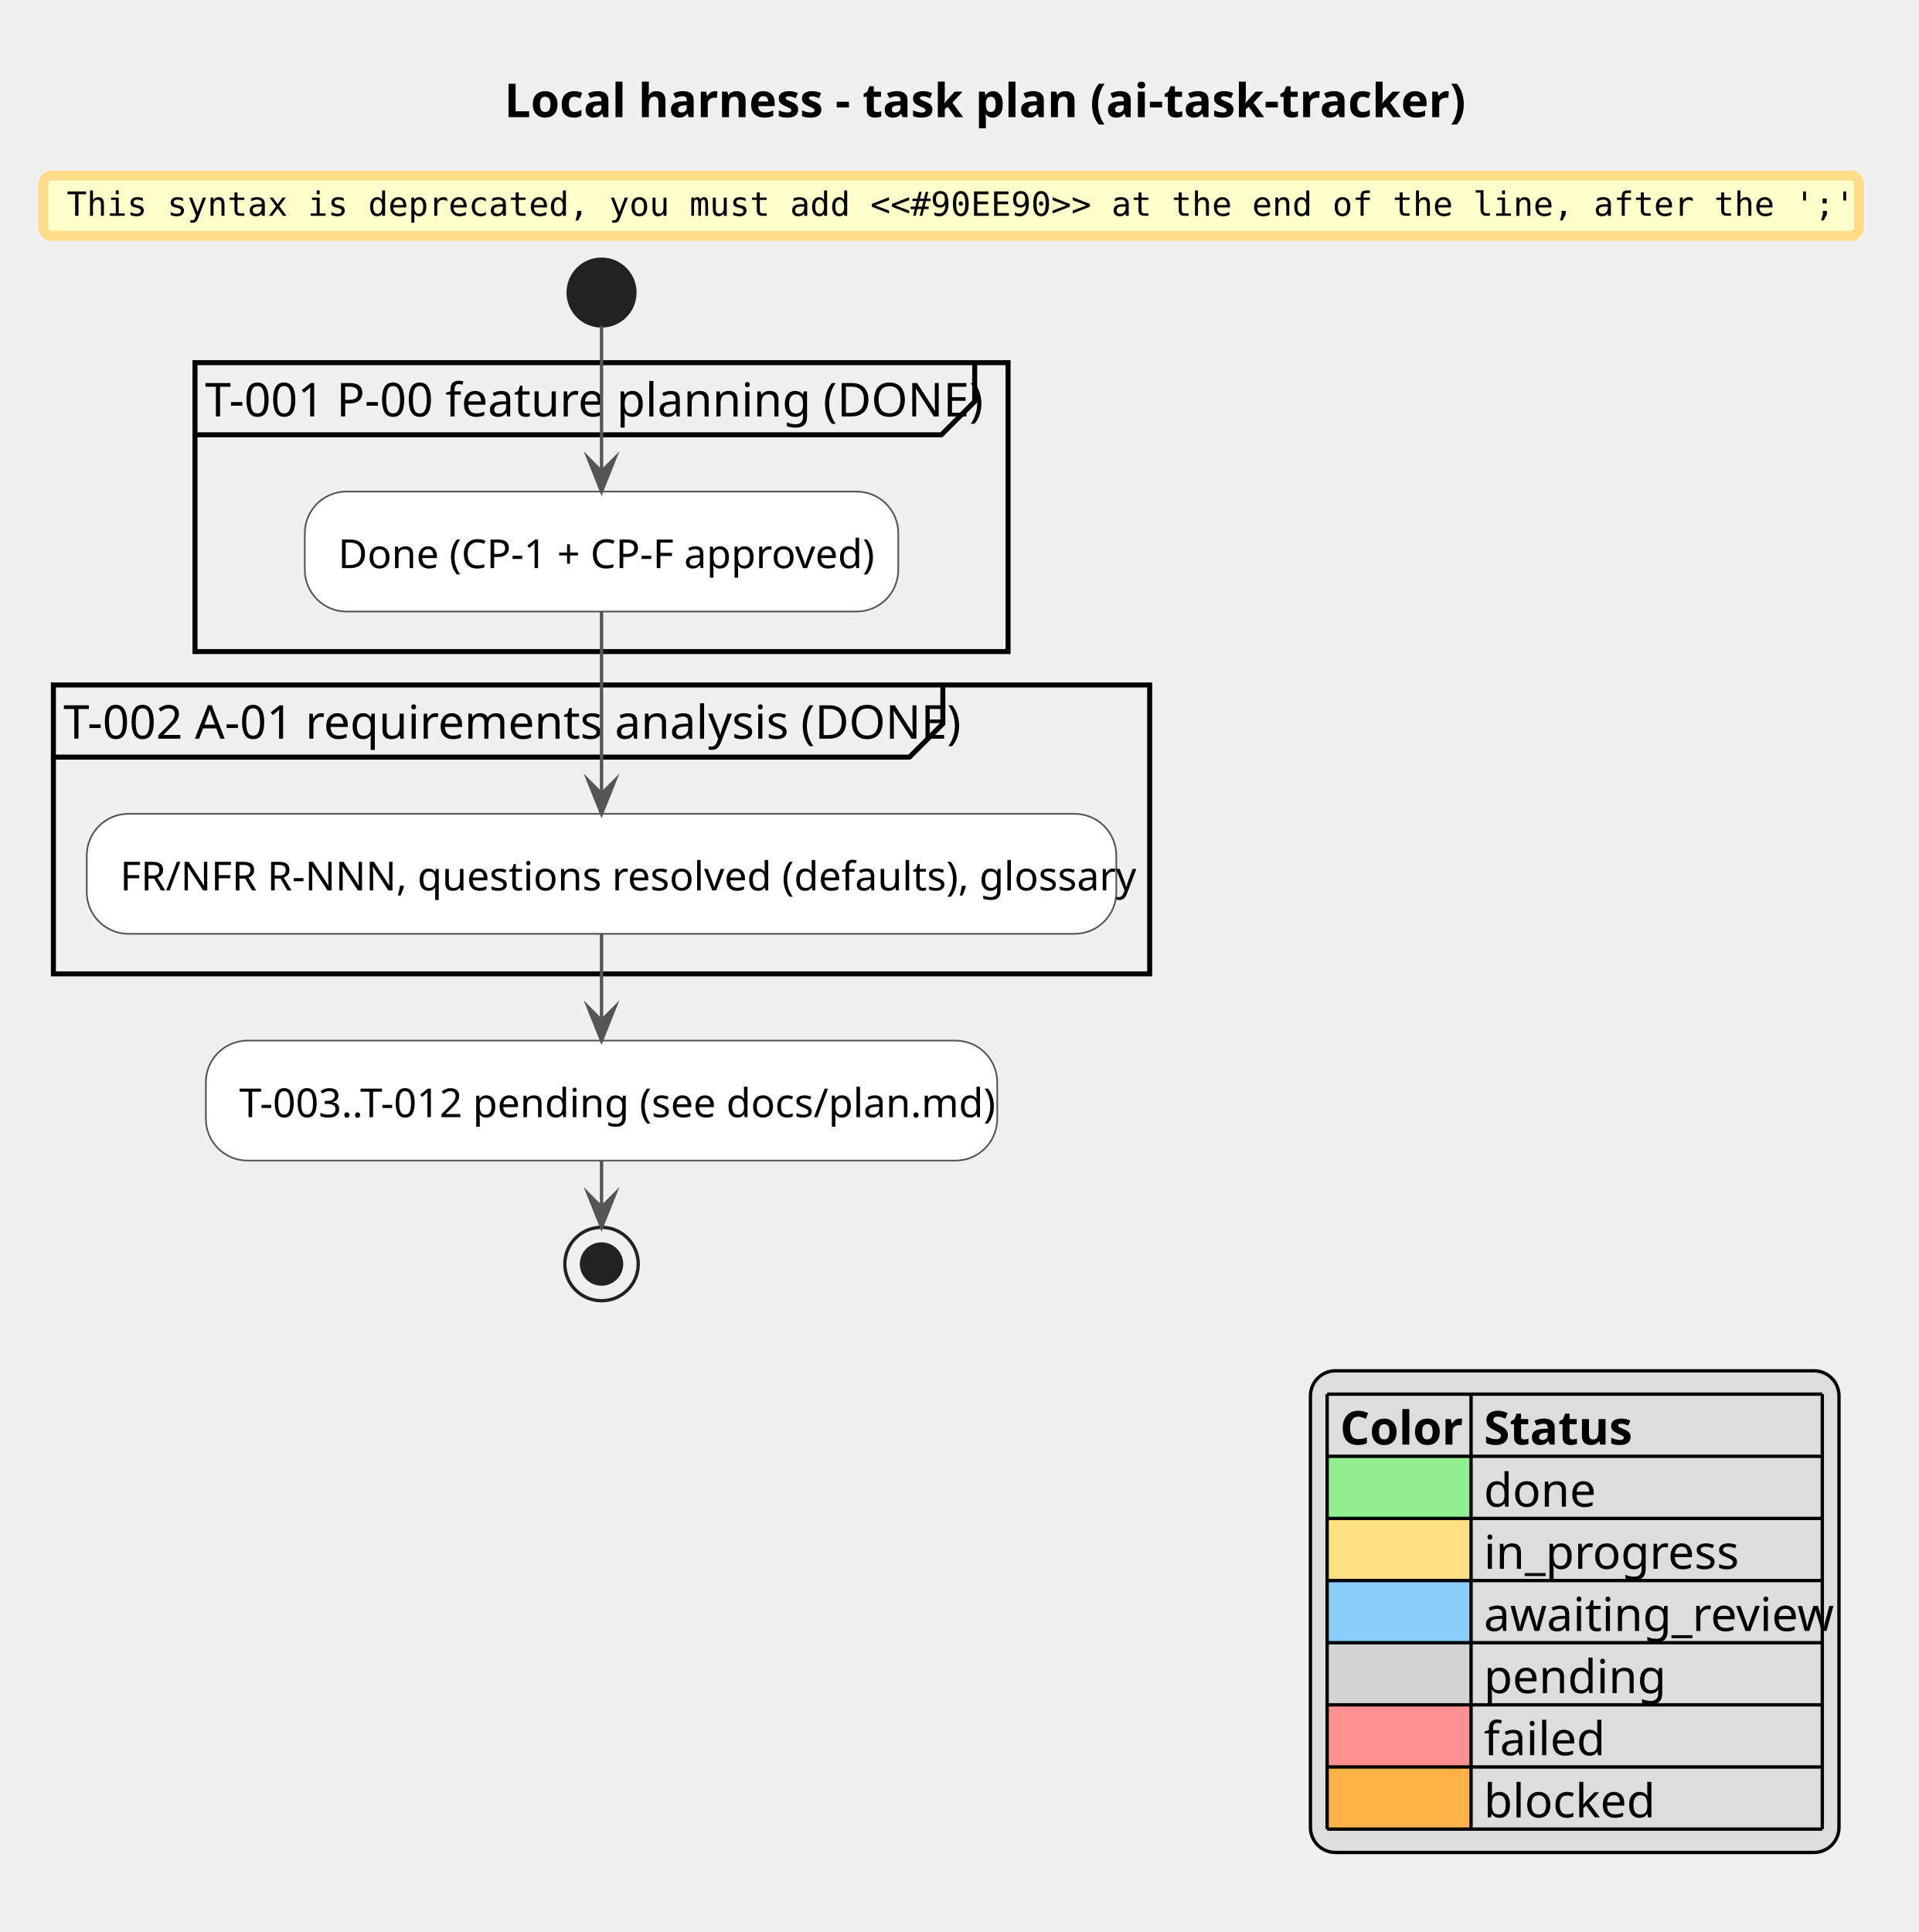
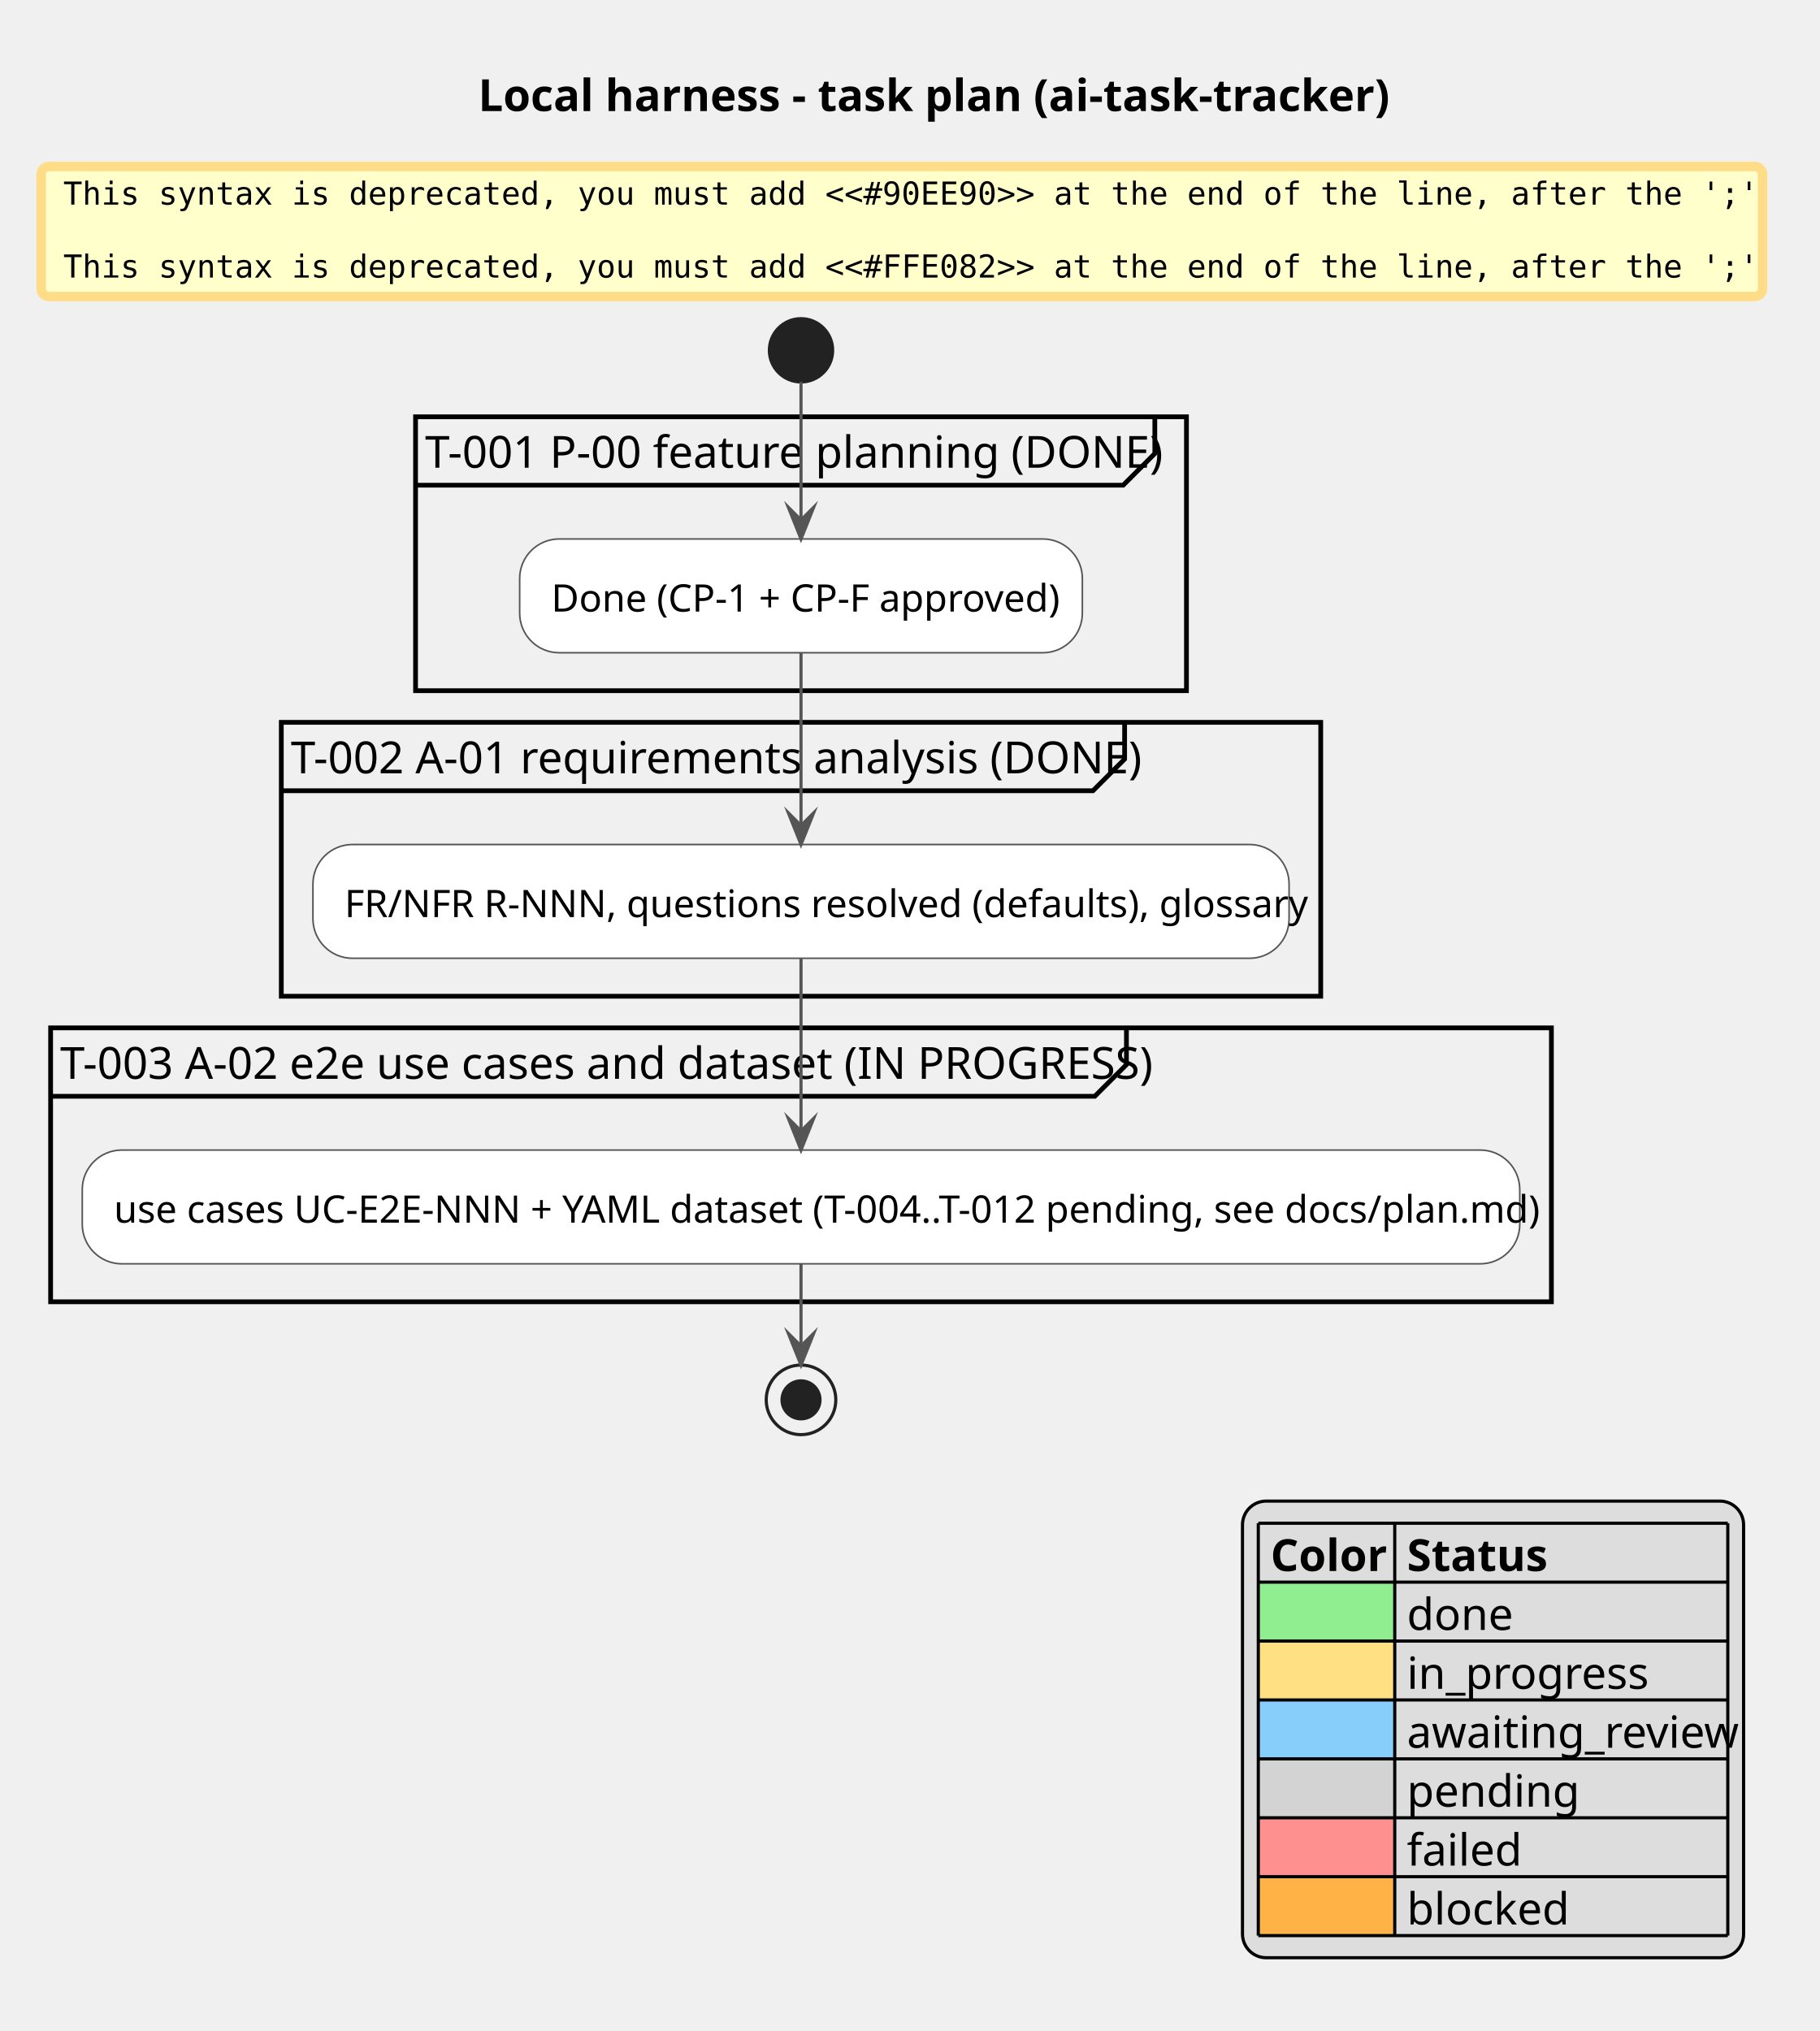
- <svg xmlns="http://www.w3.org/2000/svg" contentStyleType="text/css" data-diagram-type="ACTIVITY" height="579px" preserveAspectRatio="none" style="width:575px;height:579px;background:#FFFFFF;" version="1.1" viewBox="0 0 575 579" width="575px" zoomAndPan="magnify">
+ <svg xmlns="http://www.w3.org/2000/svg" contentStyleType="text/css" data-diagram-type="ACTIVITY" height="642px" preserveAspectRatio="none" style="width:575px;height:642px;background:#FFFFFF;" version="1.1" viewBox="0 0 575 642" width="575px" zoomAndPan="magnify">
  <defs />
  <g>
    <g class="title" data-source-line="5">
      <text fill="#000000" font-family="Segoe UI" font-size="14" font-weight="700" lengthAdjust="spacing" textLength="270.826" x="151.13" y="35.107">Local harness - task plan (ai-task-tracker)</text>
    </g>
-     <rect fill="#FFFFCC" height="18.057" rx="2.5" ry="2.5" style="stroke:#FFDD88;stroke-width:3;" width="544.087" x="13" y="52.621" />
+     <rect fill="#FFFFCC" height="41.113" rx="2.5" ry="2.5" style="stroke:#FFDD88;stroke-width:3;" width="544.087" x="13" y="52.621" />
    <text fill="#000000" font-family="monospace" font-size="10" lengthAdjust="spacing" textLength="534.087" x="20" y="64.678">This syntax is deprecated, you must add &lt;&lt;#90EE90&gt;&gt; at the end of the line, after the ';'</text>
-     <ellipse cx="180.261" cy="87.678" fill="#222222" rx="10" ry="10" style="stroke:#222222;stroke-width:1;" />
-     <rect fill="none" height="86.582" style="stroke:#000000;stroke-width:1.5;" width="243.651" x="58.435" y="108.691" />
-     <path d="M292.086,108.691 L292.086,120.312 L282.086,130.312 L58.435,130.312" fill="none" style="stroke:#000000;stroke-width:1.5;" />
-     <text fill="#000000" font-family="Segoe UI" font-size="14" lengthAdjust="spacing" textLength="223.651" x="61.435" y="124.799">T-001 P-00 feature planning (DONE)</text>
-     <rect fill="#FFFFFF" height="35.961" rx="12.5" ry="12.5" style="stroke:#555555;stroke-width:0.5;" width="177.846" x="91.338" y="147.312" />
-     <text fill="#000000" font-family="Segoe UI" font-size="12" lengthAdjust="spacing" textLength="157.846" x="101.338" y="170.262">Done (CP-1 + CP-F approved)</text>
-     <rect fill="none" height="86.582" style="stroke:#000000;stroke-width:1.5;" width="328.522" x="16" y="205.273" />
-     <path d="M282.539,205.273 L282.539,216.894 L272.539,226.894 L16,226.894" fill="none" style="stroke:#000000;stroke-width:1.5;" />
-     <text fill="#000000" font-family="Segoe UI" font-size="14" lengthAdjust="spacing" textLength="256.539" x="19" y="221.381">T-002 A-01 requirements analysis (DONE)</text>
-     <rect fill="#FFFFFF" height="35.961" rx="12.5" ry="12.5" style="stroke:#555555;stroke-width:0.5;" width="308.522" x="26" y="243.894" />
-     <text fill="#000000" font-family="Segoe UI" font-size="12" lengthAdjust="spacing" textLength="288.522" x="36" y="266.844">FR/NFR R-NNN, questions resolved (defaults), glossary</text>
-     <rect fill="#FFFFFF" height="35.961" rx="12.5" ry="12.5" style="stroke:#555555;stroke-width:0.5;" width="237.154" x="61.684" y="311.856" />
-     <text fill="#000000" font-family="Segoe UI" font-size="12" lengthAdjust="spacing" textLength="217.154" x="71.684" y="334.805">T-003..T-012 pending (see docs/plan.md)</text>
-     <ellipse cx="180.261" cy="378.816" fill="none" rx="11" ry="11" style="stroke:#222222;stroke-width:1;" />
-     <ellipse cx="180.261" cy="378.816" fill="#222222" rx="6" ry="6" style="stroke:#222222;stroke-width:1;" />
-     <line style="stroke:#555555;stroke-width:1;" x1="180.261" x2="180.261" y1="97.678" y2="147.312" />
-     <polygon fill="#555555" points="176.261,137.312,180.261,147.312,184.261,137.312,180.261,141.312" style="stroke:#555555;stroke-width:1;stroke-linejoin:miter;stroke-miterlimit:10;" />
-     <line style="stroke:#555555;stroke-width:1;" x1="180.261" x2="180.261" y1="183.273" y2="243.894" />
-     <polygon fill="#555555" points="176.261,233.894,180.261,243.894,184.261,233.894,180.261,237.894" style="stroke:#555555;stroke-width:1;stroke-linejoin:miter;stroke-miterlimit:10;" />
-     <line style="stroke:#555555;stroke-width:1;" x1="180.261" x2="180.261" y1="279.856" y2="311.856" />
-     <polygon fill="#555555" points="176.261,301.856,180.261,311.856,184.261,301.856,180.261,305.856" style="stroke:#555555;stroke-width:1;stroke-linejoin:miter;stroke-miterlimit:10;" />
-     <line style="stroke:#555555;stroke-width:1;" x1="180.261" x2="180.261" y1="347.816" y2="367.816" />
-     <polygon fill="#555555" points="176.261,357.816,180.261,367.816,184.261,357.816,180.261,361.816" style="stroke:#555555;stroke-width:1;stroke-linejoin:miter;stroke-miterlimit:10;" />
-     <g class="legend" data-source-line="17">
-       <rect fill="#DDDDDD" height="144.348" rx="7.5" ry="7.5" style="stroke:#000000;stroke-width:1;" width="158.388" x="392.699" y="410.816" />
-       <text fill="#000000" font-family="Segoe UI" font-size="14" font-weight="700" lengthAdjust="spacing" textLength="35.403" x="401.562" y="432.924">Color</text>
-       <text fill="#000000" font-family="Segoe UI" font-size="14" font-weight="700" lengthAdjust="spacing" textLength="40.906" x="444.69" y="432.924">Status</text>
-       <rect fill="#90EE90" height="18.621" style="stroke:none;stroke-width:1;" width="43.128" x="397.699" y="436.438" />
-       <text fill="#000000" font-family="Segoe UI" font-size="14" lengthAdjust="spacing" textLength="3.835" x="397.699" y="451.545"> </text>
-       <text fill="#000000" font-family="Segoe UI" font-size="14" lengthAdjust="spacing" textLength="31.691" x="444.662" y="451.545">done</text>
-       <rect fill="#FFE082" height="18.621" style="stroke:none;stroke-width:1;" width="43.128" x="397.699" y="455.059" />
-       <text fill="#000000" font-family="Segoe UI" font-size="14" lengthAdjust="spacing" textLength="3.835" x="397.699" y="470.166"> </text>
-       <text fill="#000000" font-family="Segoe UI" font-size="14" lengthAdjust="spacing" textLength="70.738" x="444.662" y="470.166">in_progress</text>
-       <rect fill="#87CEFA" height="18.621" style="stroke:none;stroke-width:1;" width="43.128" x="397.699" y="473.68" />
-       <text fill="#000000" font-family="Segoe UI" font-size="14" lengthAdjust="spacing" textLength="3.835" x="397.699" y="488.787"> </text>
-       <text fill="#000000" font-family="Segoe UI" font-size="14" lengthAdjust="spacing" textLength="97.59" x="444.662" y="488.787">awaiting_review</text>
-       <rect fill="#D3D3D3" height="18.621" style="stroke:none;stroke-width:1;" width="43.128" x="397.699" y="492.301" />
-       <text fill="#000000" font-family="Segoe UI" font-size="14" lengthAdjust="spacing" textLength="3.835" x="397.699" y="507.408"> </text>
-       <text fill="#000000" font-family="Segoe UI" font-size="14" lengthAdjust="spacing" textLength="51.276" x="444.662" y="507.408">pending</text>
-       <rect fill="#FF9090" height="18.621" style="stroke:none;stroke-width:1;" width="43.128" x="397.699" y="510.922" />
-       <text fill="#000000" font-family="Segoe UI" font-size="14" lengthAdjust="spacing" textLength="3.835" x="397.699" y="526.029"> </text>
-       <text fill="#000000" font-family="Segoe UI" font-size="14" lengthAdjust="spacing" textLength="33.852" x="444.662" y="526.029">failed</text>
-       <rect fill="#FFB347" height="18.621" style="stroke:none;stroke-width:1;" width="43.128" x="397.699" y="529.543" />
-       <text fill="#000000" font-family="Segoe UI" font-size="14" lengthAdjust="spacing" textLength="3.835" x="397.699" y="544.65"> </text>
-       <text fill="#000000" font-family="Segoe UI" font-size="14" lengthAdjust="spacing" textLength="48.815" x="444.662" y="544.65">blocked</text>
-       <line style="stroke:#000000;stroke-width:1;" x1="397.699" x2="546.087" y1="417.816" y2="417.816" />
-       <line style="stroke:#000000;stroke-width:1;" x1="397.699" x2="546.087" y1="436.438" y2="436.438" />
-       <line style="stroke:#000000;stroke-width:1;" x1="397.699" x2="546.087" y1="455.059" y2="455.059" />
-       <line style="stroke:#000000;stroke-width:1;" x1="397.699" x2="546.087" y1="473.68" y2="473.68" />
-       <line style="stroke:#000000;stroke-width:1;" x1="397.699" x2="546.087" y1="492.301" y2="492.301" />
-       <line style="stroke:#000000;stroke-width:1;" x1="397.699" x2="546.087" y1="510.922" y2="510.922" />
-       <line style="stroke:#000000;stroke-width:1;" x1="397.699" x2="546.087" y1="529.543" y2="529.543" />
-       <line style="stroke:#000000;stroke-width:1;" x1="397.699" x2="546.087" y1="548.164" y2="548.164" />
-       <line style="stroke:#000000;stroke-width:1;" x1="397.699" x2="397.699" y1="417.816" y2="548.164" />
-       <line style="stroke:#000000;stroke-width:1;" x1="440.827" x2="440.827" y1="417.816" y2="548.164" />
-       <line style="stroke:#000000;stroke-width:1;" x1="546.087" x2="546.087" y1="417.816" y2="548.164" />
+     <text fill="#000000" font-family="monospace" font-size="10" lengthAdjust="spacing" textLength="534.087" x="20" y="87.734">This syntax is deprecated, you must add &lt;&lt;#FFE082&gt;&gt; at the end of the line, after the ';'</text>
+     <ellipse cx="253.169" cy="110.734" fill="#222222" rx="10" ry="10" style="stroke:#222222;stroke-width:1;" />
+     <rect fill="none" height="86.582" style="stroke:#000000;stroke-width:1.5;" width="243.651" x="131.343" y="131.748" />
+     <path d="M364.995,131.748 L364.995,143.369 L354.995,153.369 L131.343,153.369" fill="none" style="stroke:#000000;stroke-width:1.5;" />
+     <text fill="#000000" font-family="Segoe UI" font-size="14" lengthAdjust="spacing" textLength="223.651" x="134.343" y="147.856">T-001 P-00 feature planning (DONE)</text>
+     <rect fill="#FFFFFF" height="35.961" rx="12.5" ry="12.5" style="stroke:#555555;stroke-width:0.5;" width="177.846" x="164.246" y="170.369" />
+     <text fill="#000000" font-family="Segoe UI" font-size="12" lengthAdjust="spacing" textLength="157.846" x="174.246" y="193.318">Done (CP-1 + CP-F approved)</text>
+     <rect fill="none" height="86.582" style="stroke:#000000;stroke-width:1.5;" width="328.522" x="88.908" y="228.33" />
+     <path d="M355.447,228.33 L355.447,239.951 L345.447,249.951 L88.908,249.951" fill="none" style="stroke:#000000;stroke-width:1.5;" />
+     <text fill="#000000" font-family="Segoe UI" font-size="14" lengthAdjust="spacing" textLength="256.539" x="91.908" y="244.438">T-002 A-01 requirements analysis (DONE)</text>
+     <rect fill="#FFFFFF" height="35.961" rx="12.5" ry="12.5" style="stroke:#555555;stroke-width:0.5;" width="308.522" x="98.908" y="266.951" />
+     <text fill="#000000" font-family="Segoe UI" font-size="12" lengthAdjust="spacing" textLength="288.522" x="108.908" y="289.9">FR/NFR R-NNN, questions resolved (defaults), glossary</text>
+     <rect fill="none" height="86.582" style="stroke:#000000;stroke-width:1.5;" width="474.338" x="16" y="324.912" />
+     <path d="M356.025,324.912 L356.025,336.533 L346.025,346.533 L16,346.533" fill="none" style="stroke:#000000;stroke-width:1.5;" />
+     <text fill="#000000" font-family="Segoe UI" font-size="14" lengthAdjust="spacing" textLength="330.025" x="19" y="341.019">T-003 A-02 e2e use cases and dataset (IN PROGRESS)</text>
+     <rect fill="#FFFFFF" height="35.961" rx="12.5" ry="12.5" style="stroke:#555555;stroke-width:0.5;" width="454.338" x="26" y="363.533" />
+     <text fill="#000000" font-family="Segoe UI" font-size="12" lengthAdjust="spacing" textLength="434.338" x="36" y="386.482">use cases UC-E2E-NNN + YAML dataset (T-004..T-012 pending, see docs/plan.md)</text>
+     <ellipse cx="253.169" cy="442.494" fill="none" rx="11" ry="11" style="stroke:#222222;stroke-width:1;" />
+     <ellipse cx="253.169" cy="442.494" fill="#222222" rx="6" ry="6" style="stroke:#222222;stroke-width:1;" />
+     <line style="stroke:#555555;stroke-width:1;" x1="253.169" x2="253.169" y1="120.734" y2="170.369" />
+     <polygon fill="#555555" points="249.169,160.369,253.169,170.369,257.169,160.369,253.169,164.369" style="stroke:#555555;stroke-width:1;stroke-linejoin:miter;stroke-miterlimit:10;" />
+     <line style="stroke:#555555;stroke-width:1;" x1="253.169" x2="253.169" y1="206.33" y2="266.951" />
+     <polygon fill="#555555" points="249.169,256.951,253.169,266.951,257.169,256.951,253.169,260.951" style="stroke:#555555;stroke-width:1;stroke-linejoin:miter;stroke-miterlimit:10;" />
+     <line style="stroke:#555555;stroke-width:1;" x1="253.169" x2="253.169" y1="302.912" y2="363.533" />
+     <polygon fill="#555555" points="249.169,353.533,253.169,363.533,257.169,353.533,253.169,357.533" style="stroke:#555555;stroke-width:1;stroke-linejoin:miter;stroke-miterlimit:10;" />
+     <line style="stroke:#555555;stroke-width:1;" x1="253.169" x2="253.169" y1="399.494" y2="431.494" />
+     <polygon fill="#555555" points="249.169,421.494,253.169,431.494,257.169,421.494,253.169,425.494" style="stroke:#555555;stroke-width:1;stroke-linejoin:miter;stroke-miterlimit:10;" />
+     <g class="legend" data-source-line="19">
+       <rect fill="#DDDDDD" height="144.348" rx="7.5" ry="7.5" style="stroke:#000000;stroke-width:1;" width="158.388" x="392.699" y="474.494" />
+       <text fill="#000000" font-family="Segoe UI" font-size="14" font-weight="700" lengthAdjust="spacing" textLength="35.403" x="401.562" y="496.602">Color</text>
+       <text fill="#000000" font-family="Segoe UI" font-size="14" font-weight="700" lengthAdjust="spacing" textLength="40.906" x="444.69" y="496.602">Status</text>
+       <rect fill="#90EE90" height="18.621" style="stroke:none;stroke-width:1;" width="43.128" x="397.699" y="500.115" />
+       <text fill="#000000" font-family="Segoe UI" font-size="14" lengthAdjust="spacing" textLength="3.835" x="397.699" y="515.223"> </text>
+       <text fill="#000000" font-family="Segoe UI" font-size="14" lengthAdjust="spacing" textLength="31.691" x="444.662" y="515.223">done</text>
+       <rect fill="#FFE082" height="18.621" style="stroke:none;stroke-width:1;" width="43.128" x="397.699" y="518.736" />
+       <text fill="#000000" font-family="Segoe UI" font-size="14" lengthAdjust="spacing" textLength="3.835" x="397.699" y="533.844"> </text>
+       <text fill="#000000" font-family="Segoe UI" font-size="14" lengthAdjust="spacing" textLength="70.738" x="444.662" y="533.844">in_progress</text>
+       <rect fill="#87CEFA" height="18.621" style="stroke:none;stroke-width:1;" width="43.128" x="397.699" y="537.357" />
+       <text fill="#000000" font-family="Segoe UI" font-size="14" lengthAdjust="spacing" textLength="3.835" x="397.699" y="552.465"> </text>
+       <text fill="#000000" font-family="Segoe UI" font-size="14" lengthAdjust="spacing" textLength="97.59" x="444.662" y="552.465">awaiting_review</text>
+       <rect fill="#D3D3D3" height="18.621" style="stroke:none;stroke-width:1;" width="43.128" x="397.699" y="555.979" />
+       <text fill="#000000" font-family="Segoe UI" font-size="14" lengthAdjust="spacing" textLength="3.835" x="397.699" y="571.086"> </text>
+       <text fill="#000000" font-family="Segoe UI" font-size="14" lengthAdjust="spacing" textLength="51.276" x="444.662" y="571.086">pending</text>
+       <rect fill="#FF9090" height="18.621" style="stroke:none;stroke-width:1;" width="43.128" x="397.699" y="574.6" />
+       <text fill="#000000" font-family="Segoe UI" font-size="14" lengthAdjust="spacing" textLength="3.835" x="397.699" y="589.707"> </text>
+       <text fill="#000000" font-family="Segoe UI" font-size="14" lengthAdjust="spacing" textLength="33.852" x="444.662" y="589.707">failed</text>
+       <rect fill="#FFB347" height="18.621" style="stroke:none;stroke-width:1;" width="43.128" x="397.699" y="593.221" />
+       <text fill="#000000" font-family="Segoe UI" font-size="14" lengthAdjust="spacing" textLength="3.835" x="397.699" y="608.328"> </text>
+       <text fill="#000000" font-family="Segoe UI" font-size="14" lengthAdjust="spacing" textLength="48.815" x="444.662" y="608.328">blocked</text>
+       <line style="stroke:#000000;stroke-width:1;" x1="397.699" x2="546.087" y1="481.494" y2="481.494" />
+       <line style="stroke:#000000;stroke-width:1;" x1="397.699" x2="546.087" y1="500.115" y2="500.115" />
+       <line style="stroke:#000000;stroke-width:1;" x1="397.699" x2="546.087" y1="518.736" y2="518.736" />
+       <line style="stroke:#000000;stroke-width:1;" x1="397.699" x2="546.087" y1="537.357" y2="537.357" />
+       <line style="stroke:#000000;stroke-width:1;" x1="397.699" x2="546.087" y1="555.979" y2="555.979" />
+       <line style="stroke:#000000;stroke-width:1;" x1="397.699" x2="546.087" y1="574.6" y2="574.6" />
+       <line style="stroke:#000000;stroke-width:1;" x1="397.699" x2="546.087" y1="593.221" y2="593.221" />
+       <line style="stroke:#000000;stroke-width:1;" x1="397.699" x2="546.087" y1="611.842" y2="611.842" />
+       <line style="stroke:#000000;stroke-width:1;" x1="397.699" x2="397.699" y1="481.494" y2="611.842" />
+       <line style="stroke:#000000;stroke-width:1;" x1="440.827" x2="440.827" y1="481.494" y2="611.842" />
+       <line style="stroke:#000000;stroke-width:1;" x1="546.087" x2="546.087" y1="481.494" y2="611.842" />
    </g>
  </g>
</svg>
